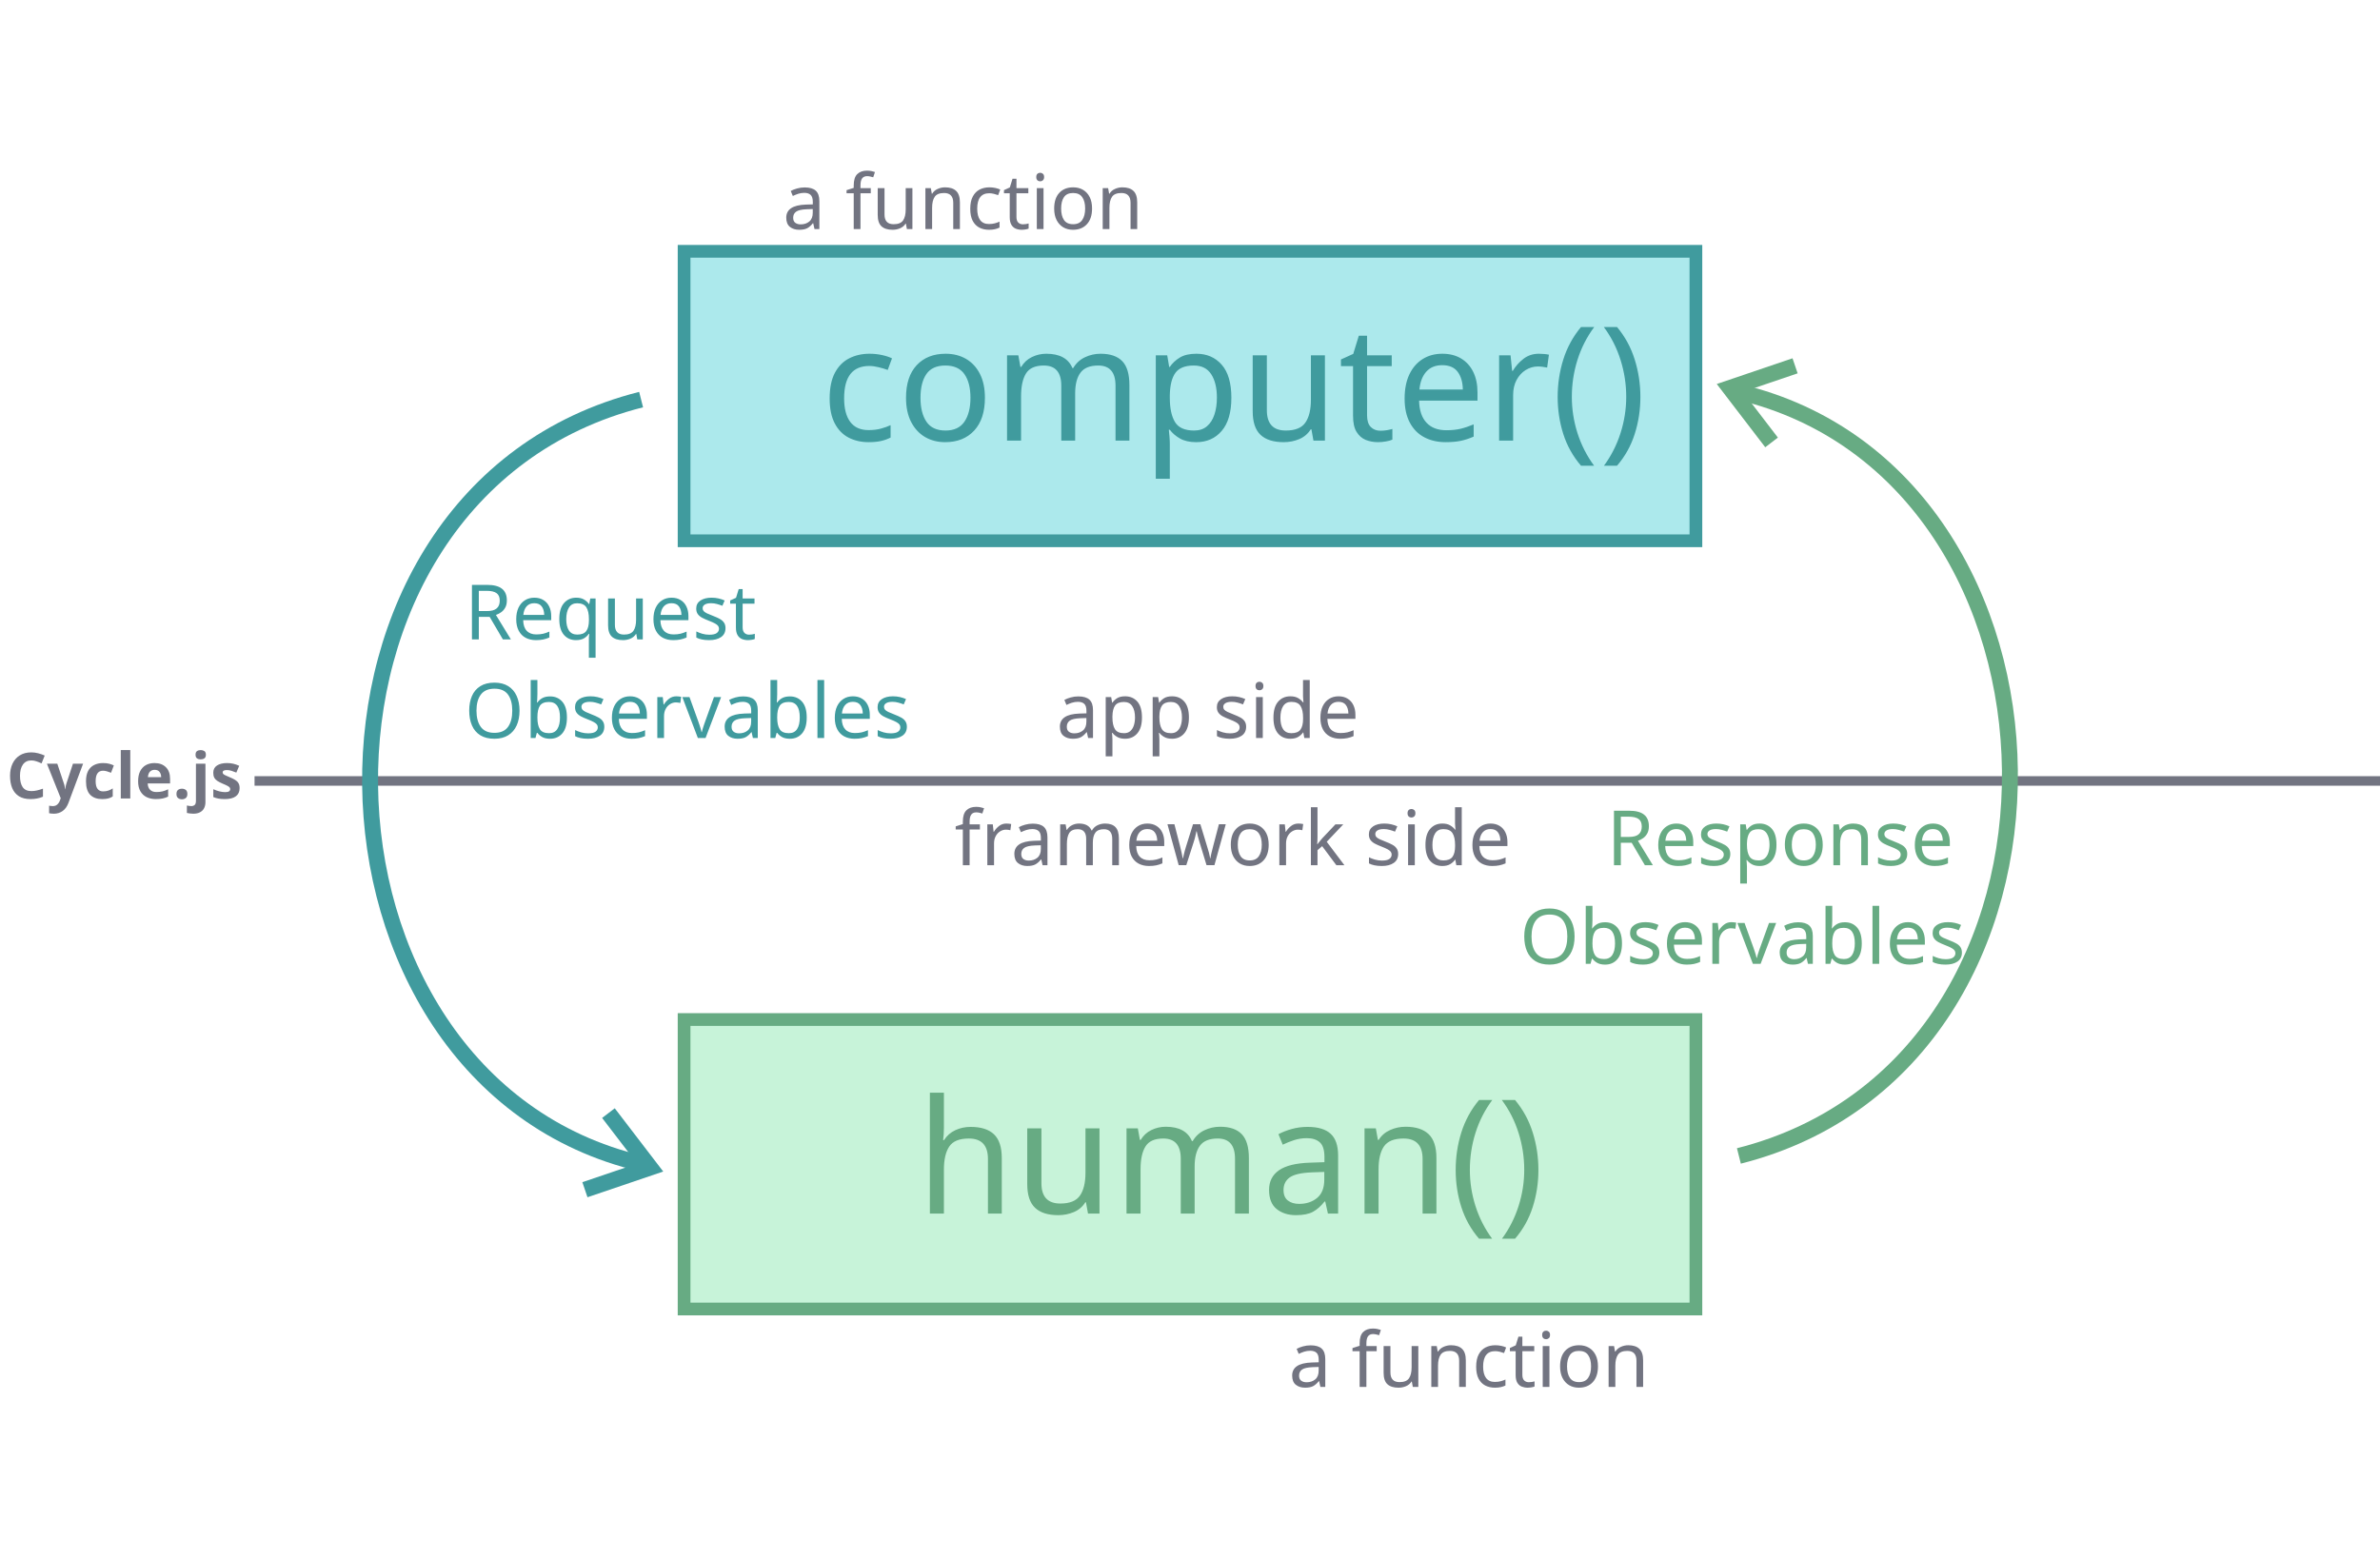
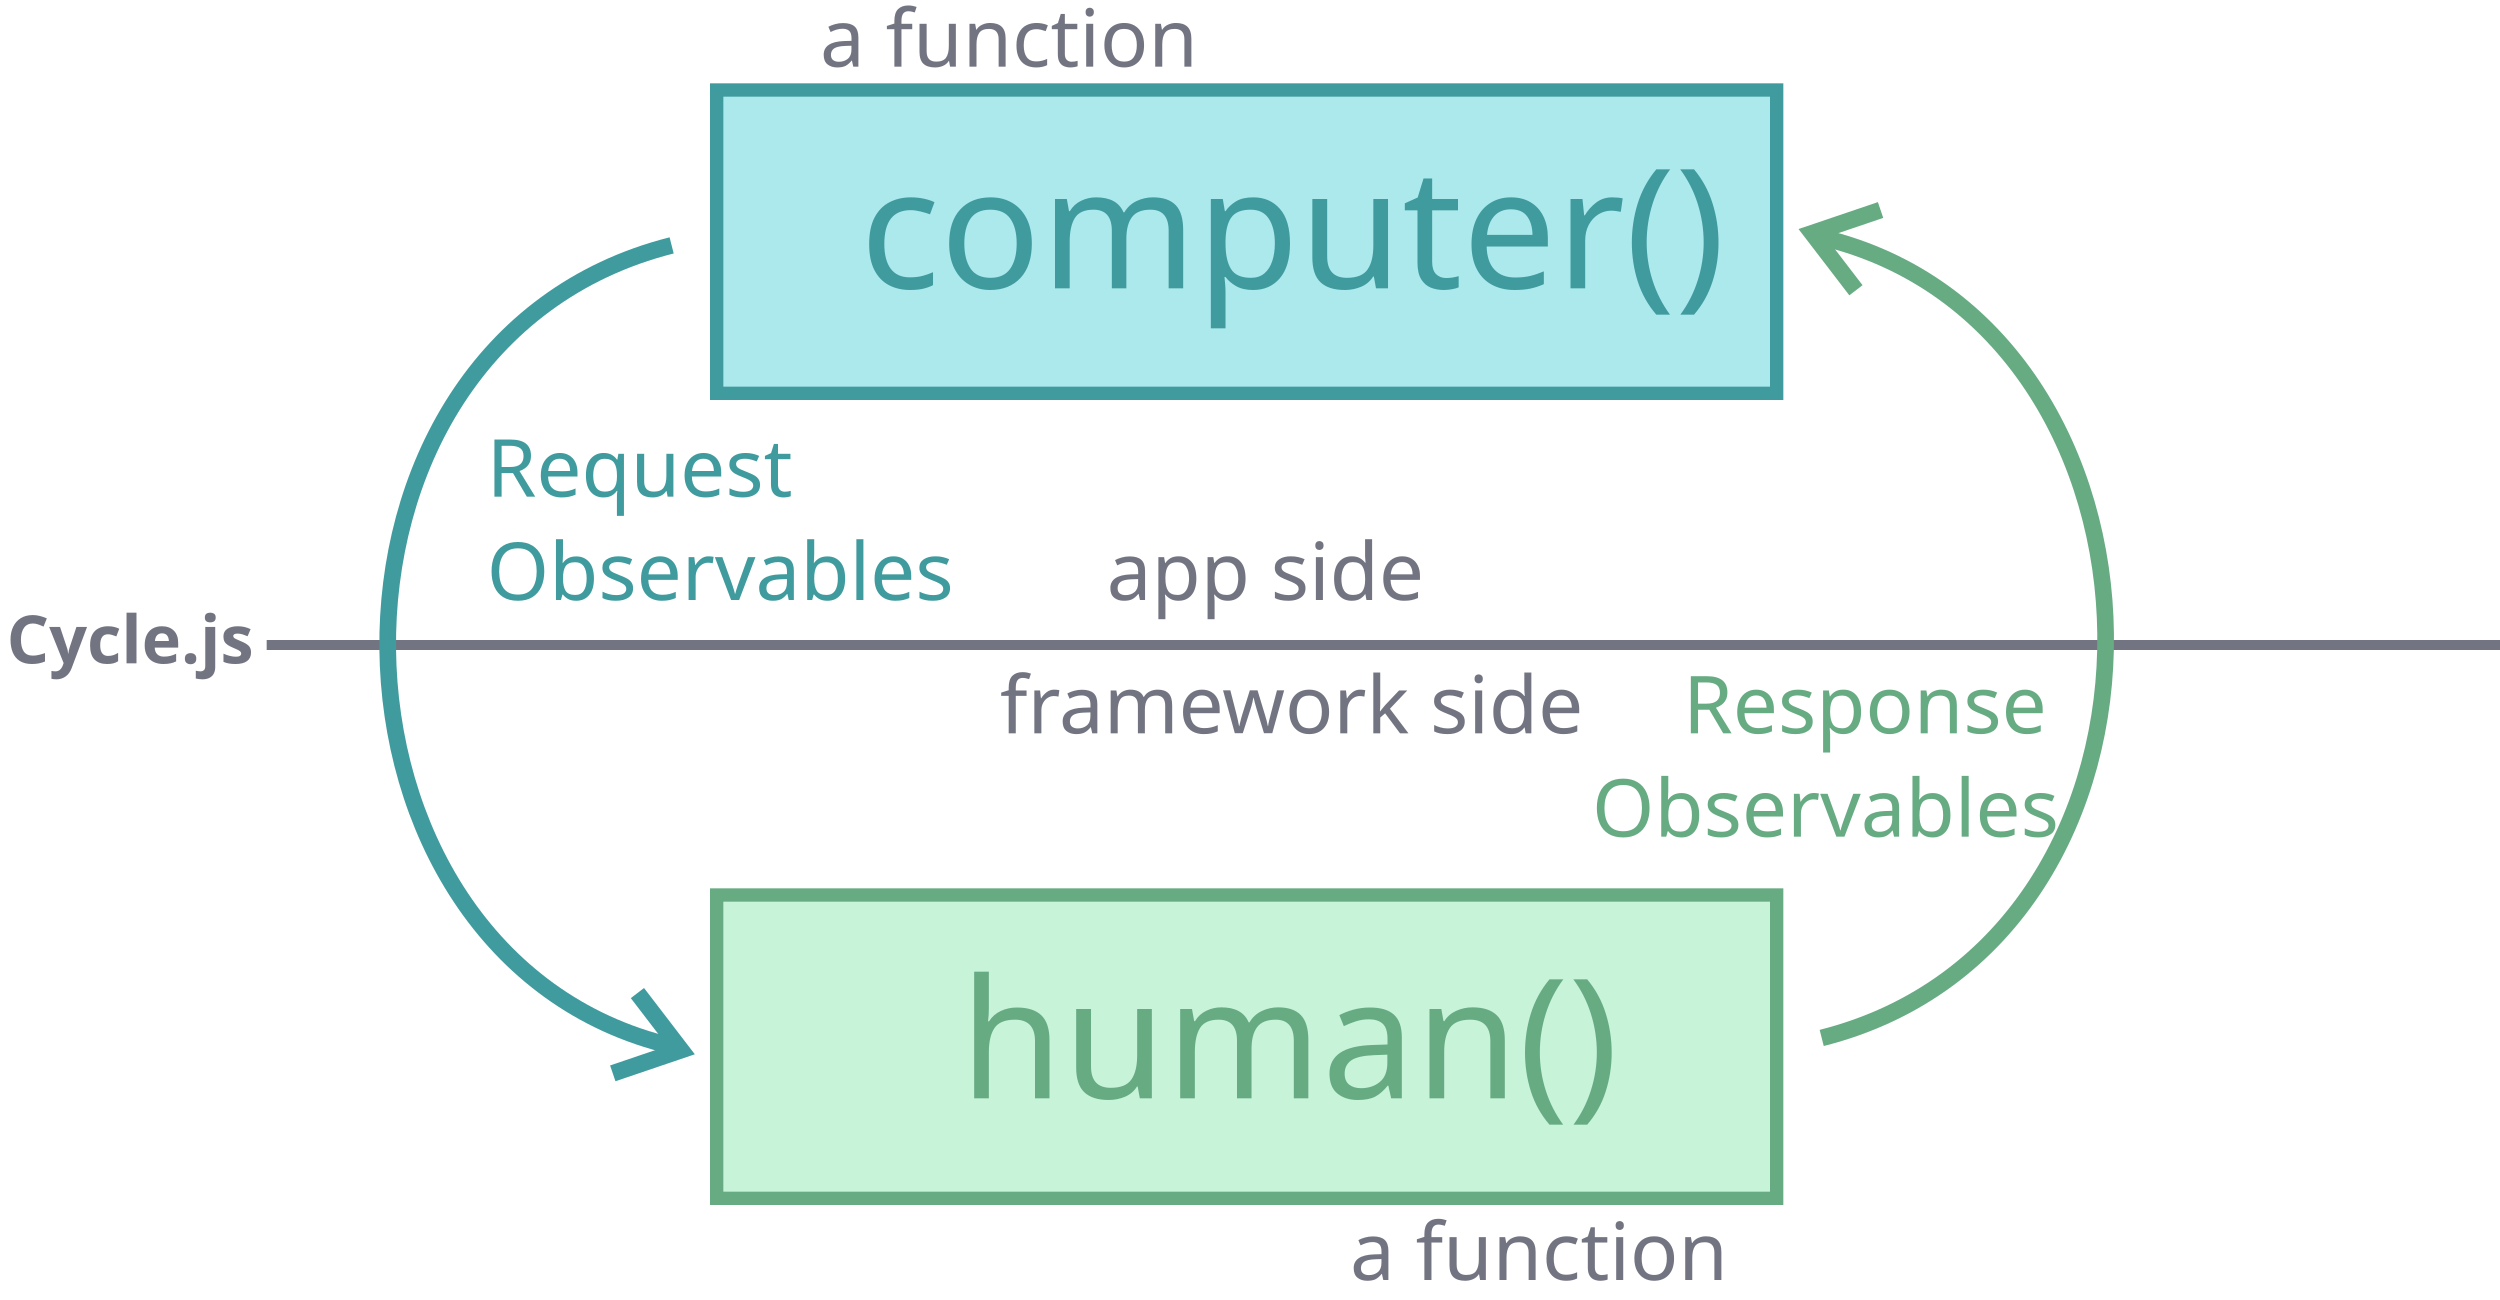
- <svg xmlns="http://www.w3.org/2000/svg" width="748px" height="490px" viewBox="0 0 748 490" version="1.1">
+ <svg xmlns="http://www.w3.org/2000/svg" width="750px" height="390px" viewBox="0 0 750 390" version="1.1">
  <defs />
  <g id="Page-1" stroke="none" stroke-width="1" fill="none" fill-rule="evenodd">
    <g id="human-computer-diagram2">
-       <path d="M81.5,245.5 L758.5,245.5" id="Line" stroke="#727481" stroke-width="3" stroke-linecap="square" />
-       <g id="computer" transform="translate(215, 79)">
+       <path d="M81.5,193.5 L758.5,193.5" id="Line" stroke="#727481" stroke-width="3" stroke-linecap="square" />
+       <g id="computer" transform="translate(215, 27)">
        <rect id="Rectangle-1" stroke="#409B9E" stroke-width="4" fill-opacity="0.495" fill="#58D3D8" x="0" y="0" width="318" height="91" />
        <text id="computer()" font-family="Source Sans Pro" font-size="50" font-weight="normal" fill="#409B9E">
          <tspan x="43" y="59.5">computer()</tspan>
        </text>
      </g>
      <text id="app-side" font-family="Source Sans Pro" font-size="24" font-weight="normal" fill="#727481">
-         <tspan x="332" y="232">app side</tspan>
+         <tspan x="332" y="180">app side</tspan>
      </text>
      <text id="a-function" font-family="Source Sans Pro" font-size="24" font-weight="normal" fill="#727481">
-         <tspan x="246" y="72">a function</tspan>
+         <tspan x="246" y="20">a function</tspan>
      </text>
      <text id="Cycle.js" font-family="Merriweather" font-size="20" font-weight="bold" fill="#727481">
-         <tspan x="2" y="251">Cycle.js</tspan>
+         <tspan x="2" y="199">Cycle.js</tspan>
      </text>
      <text id="Request-Observables" font-family="Source Sans Pro" font-size="24" font-weight="normal" fill="#409B9E">
-         <tspan x="146" y="201">Request</tspan>
-         <tspan x="146" y="232">Observables</tspan>
+         <tspan x="146" y="149">Request</tspan>
+         <tspan x="146" y="180">Observables</tspan>
      </text>
      <text id="Response-Observables" font-family="Source Sans Pro" font-size="24" font-weight="normal" fill="#67AB83">
-         <tspan x="504.92" y="272">Response</tspan>
-         <tspan x="477.584" y="303">Observables</tspan>
+         <tspan x="504.92" y="220">Response</tspan>
+         <tspan x="477.584" y="251">Observables</tspan>
      </text>
      <text id="a-function-copy" font-family="Source Sans Pro" font-size="24" font-weight="normal" fill="#727481">
-         <tspan x="405" y="436">a function</tspan>
+         <tspan x="405" y="384">a function</tspan>
      </text>
      <text id="framework-side" font-family="Source Sans Pro" font-size="24" font-weight="normal" fill="#727481">
-         <tspan x="300" y="272">framework side</tspan>
+         <tspan x="300" y="220">framework side</tspan>
      </text>
-       <g id="human" transform="translate(215, 320)">
+       <g id="human" transform="translate(215, 268)">
        <rect id="Rectangle-1-Copy" stroke="#67AB83" stroke-width="4" fill-opacity="0.498" fill="#8FE8B4" x="0" y="0.5" width="318" height="91" />
        <text id="human()" font-family="Source Sans Pro" font-size="50" font-weight="normal" fill="#67AB83">
          <tspan x="73" y="61.5">human()</tspan>
        </text>
      </g>
-       <g id="Path-3-+-Path-3-Copy-2" transform="translate(116, 125)" stroke="#409B9E" stroke-width="5">
+       <g id="Path-3-+-Path-3-Copy-2" transform="translate(116, 73)" stroke="#409B9E" stroke-width="5">
        <path d="M85.491,0.617 C-30.364,29.932 -25.785,214.434 85.478,240.782" id="Path-3" />
        <path d="M67.324,248.289 L79.86,230.737 L92.515,248.314" id="Path-3-Copy-2" transform="translate(79.91923, 239.5256) rotate(107) translate(-79.91923, -239.5256) " />
      </g>
-       <g id="Path-3-+-Path-3-Copy-3" transform="translate(585.5, 236.5) rotate(-180) translate(-585.5, -236.5) translate(539, 109)" stroke="#67AB83" stroke-width="5">
+       <g id="Path-3-+-Path-3-Copy-3" transform="translate(585.5, 184.5) rotate(-180) translate(-585.5, -184.5) translate(539, 57)" stroke="#67AB83" stroke-width="5">
        <path d="M85.491,0.617 C-30.364,29.932 -25.785,214.434 85.478,240.782" id="Path-3" />
        <path d="M67.324,248.289 L79.86,230.737 L92.515,248.314" id="Path-3-Copy-2" transform="translate(79.91923, 239.5256) rotate(107) translate(-79.91923, -239.5256) " />
      </g>
    </g>
  </g>
</svg>
